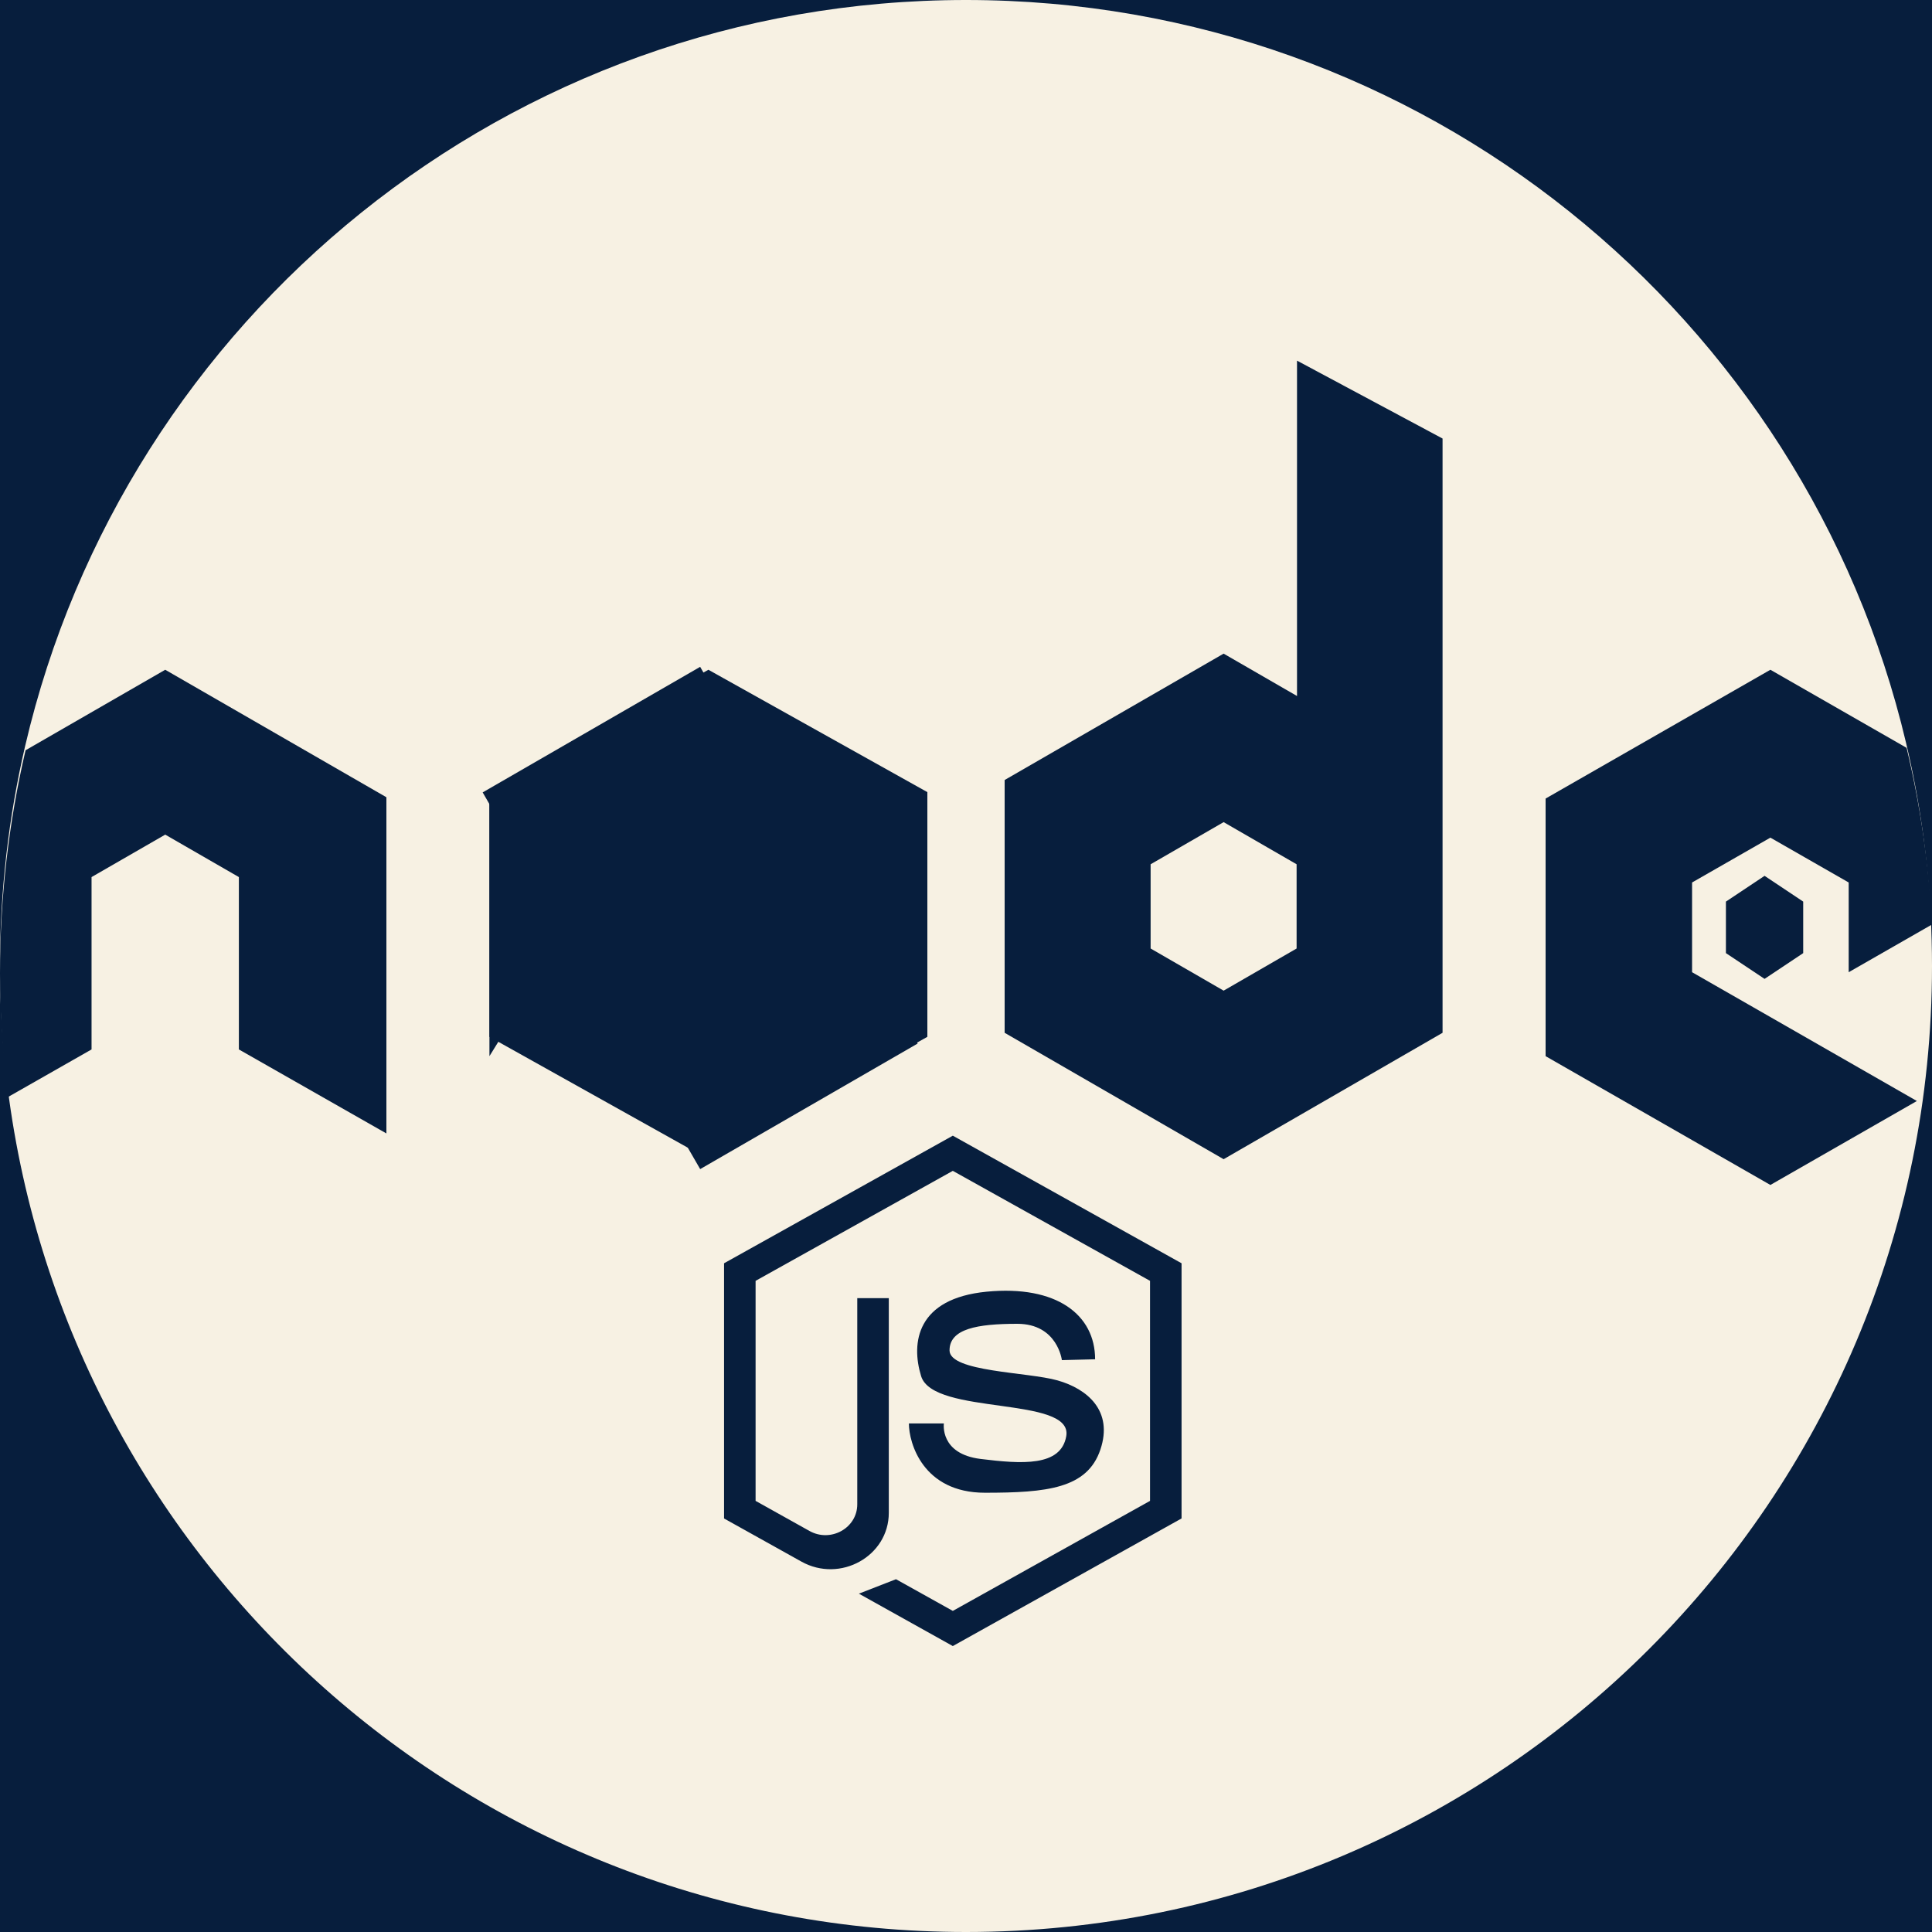
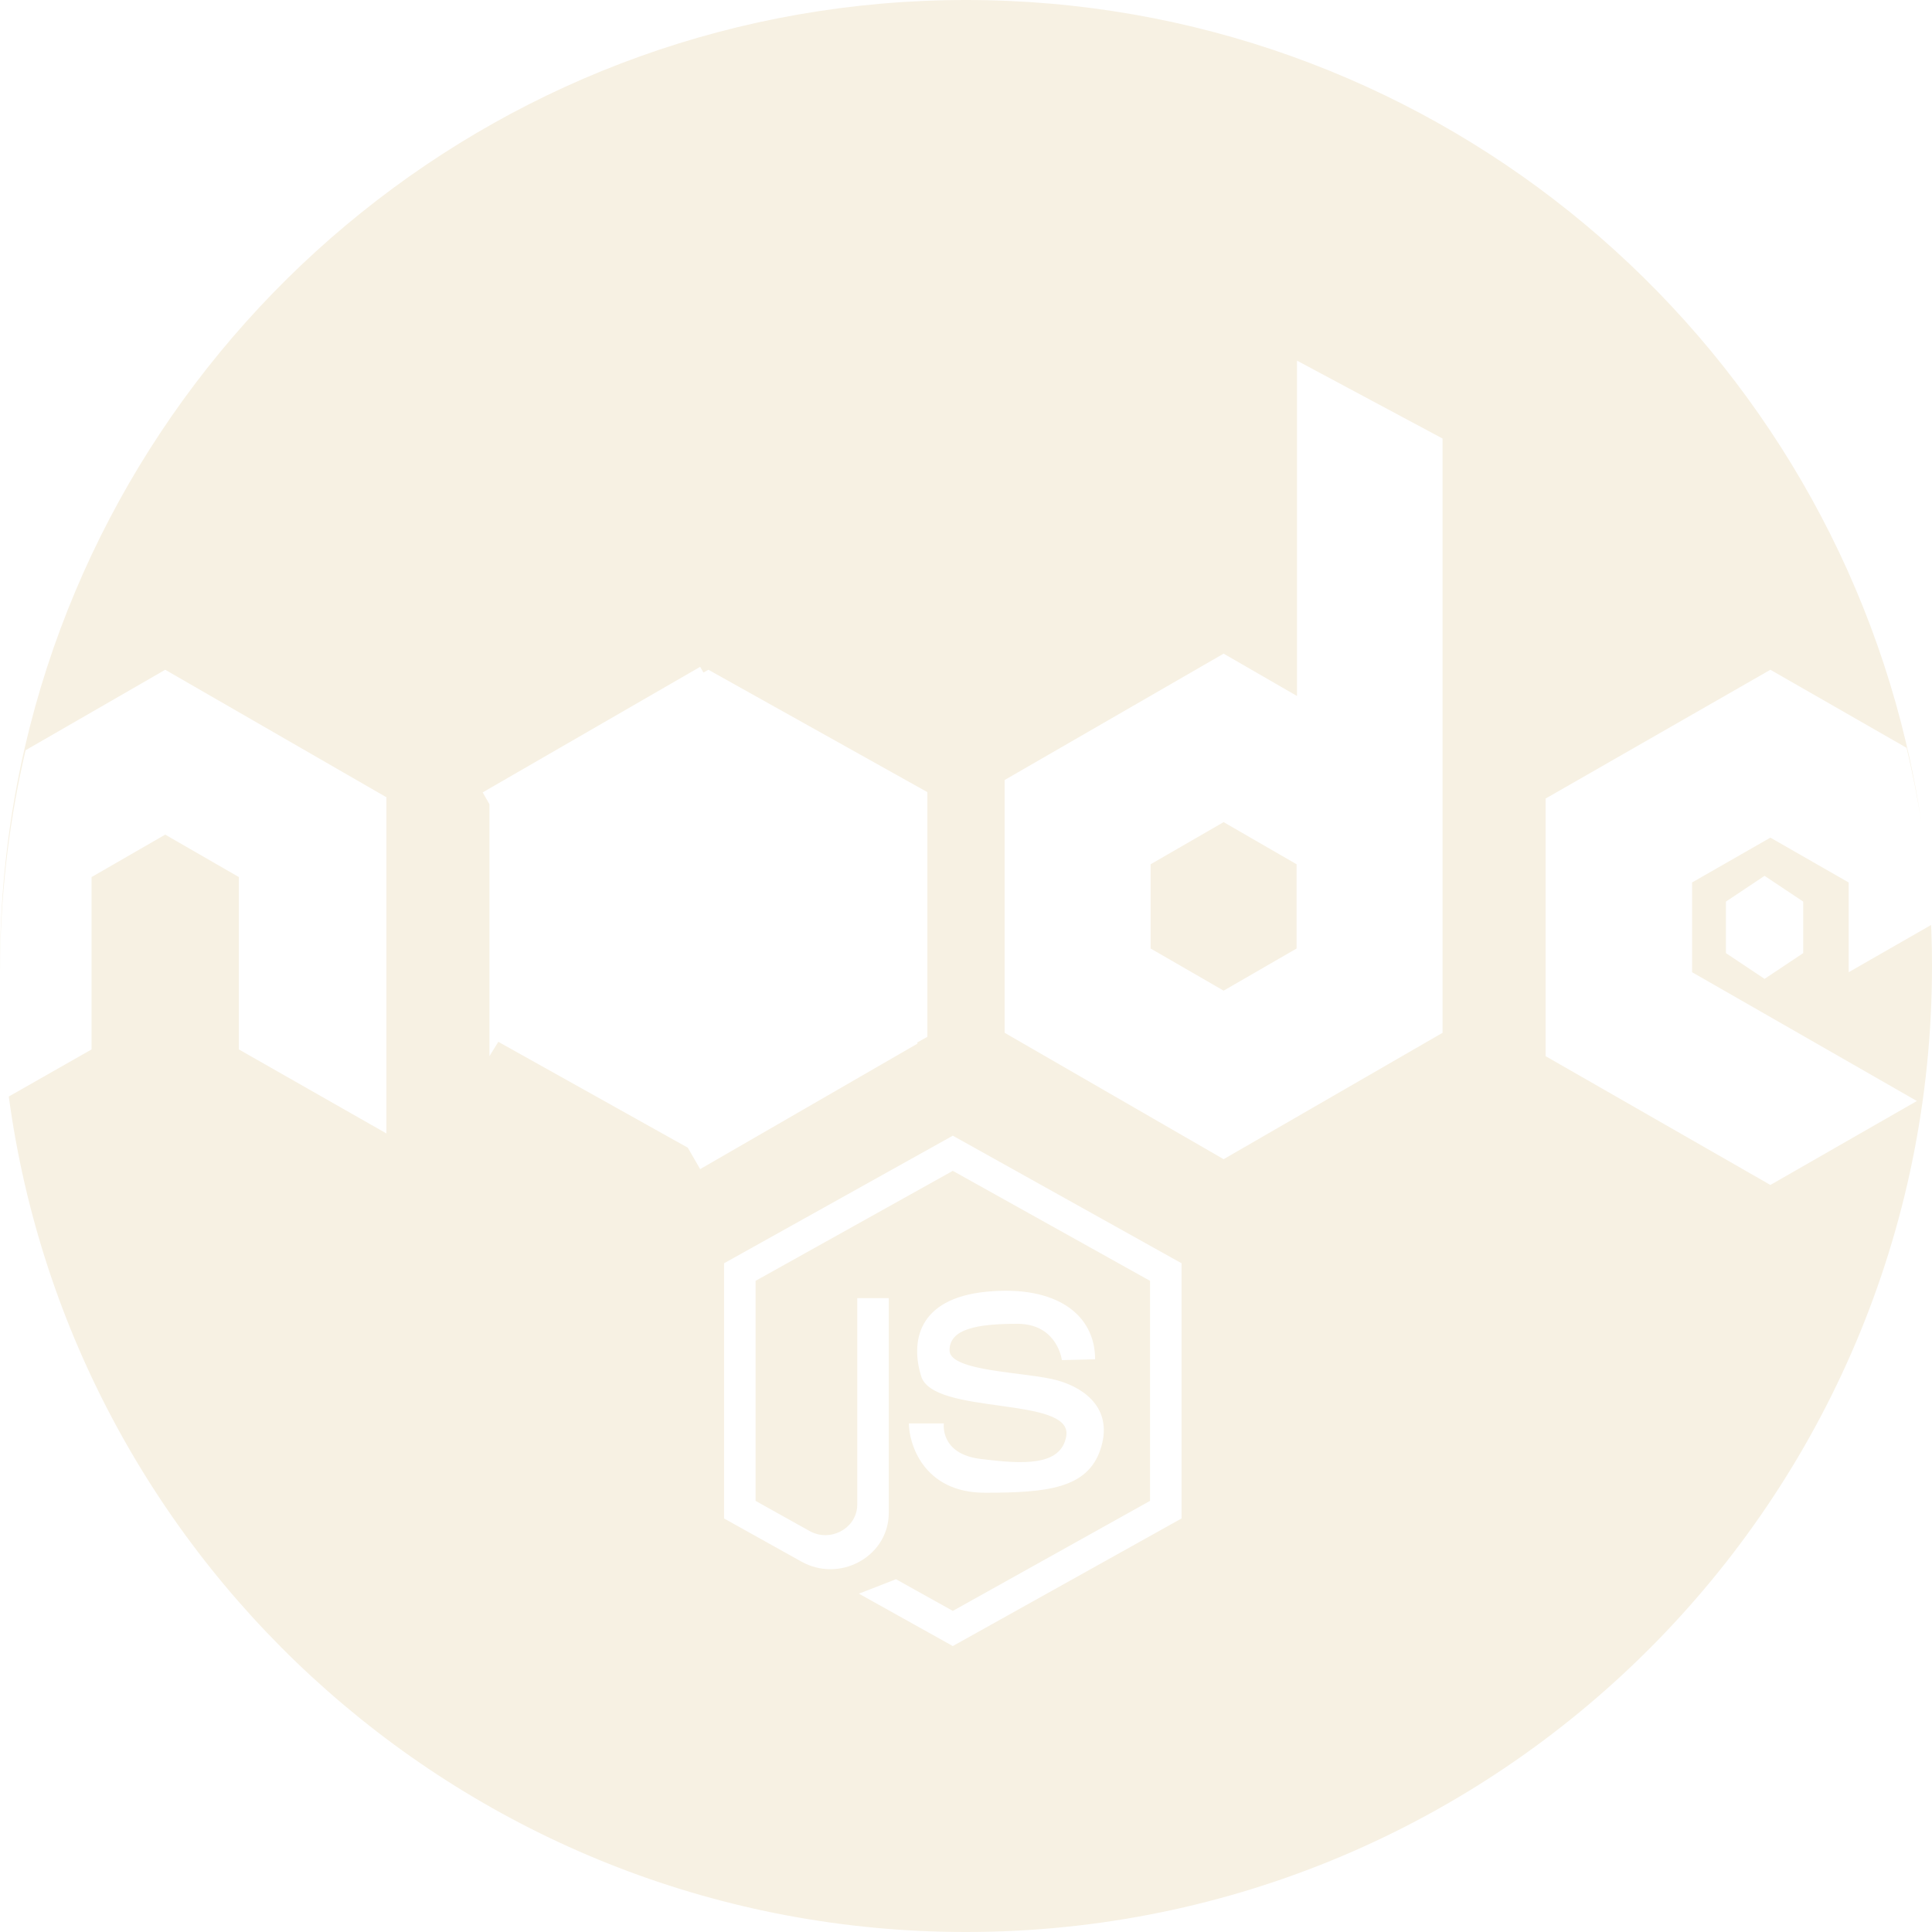
- <svg xmlns="http://www.w3.org/2000/svg" width="75px" height="75px" viewBox="0 0 75 75" version="1.1" style="background: #071E3D;">
-   <g id="nodejs" stroke="none" stroke-width="1" fill="none" fill-rule="evenodd">
-     <rect fill="#071E3D" x="0" y="0" width="75" height="75" />
-     <g fill-rule="nonzero">
-       <path d="M75,37.5 C75,58.211 58.211,75 37.5,75 C18.392,75 2.622,60.709 0.297,42.231 C0.101,40.682 0,39.103 0,37.5 C0,34.564 0.337,31.707 0.975,28.965 C4.838,12.367 19.725,0 37.5,0 C55.231,0 70.088,12.306 73.994,28.843 C74.507,31.006 74.83,33.24 74.948,35.529 C74.983,36.182 75,36.839 75,37.5 Z" id="Path" fill="#F7F1E3" />
-       <polygon id="Path" fill="#071E3D" points="36 40.25 36 30.75 27.5 26 19 30.75 19 40.25 27.5 45" />
-       <path d="M68.726,39.482 L74.413,42.741 L68.726,46 L60,41 L60,31 L68.726,26 L74.014,29.031 C74.544,31.25 74.878,33.542 75,35.889 L71.766,37.741 L71.766,34.258 L68.726,32.517 L65.686,34.258 L65.686,37.741 L68.726,39.482 Z" id="Path" fill="#071E3D" />
-       <polygon id="Path" fill="#071E3D" points="70 37 70 35 68.5 34 67 35 67 37 68.5 38" />
-       <path d="M15,30.949 L15,44 L9.273,40.739 L9.273,34.048 L6.414,32.4 L3.554,34.048 L3.554,40.739 L0.302,42.591 C0.103,41.018 0,39.415 0,37.788 C0,34.808 0.343,31.907 0.992,29.125 L6.414,26 L15,30.949 Z" id="Path" fill="#071E3D" />
-       <polygon id="Rectangle" fill="#071E3D" transform="translate(27.18012, 35.63577) rotate(59.99927) translate(-27.18012, -35.63577) " points="18.737 30.761 35.623 30.761 35.623 40.51 18.737 40.51" />
-       <polygon id="Path" fill="#071E3D" points="19 41 22 36.151 19 31" />
-       <polygon id="Path" fill="#071E3D" points="32.333 36 35 31 27 26" />
-       <path d="M50.35,14 L50.35,27.019 L47.501,25.374 L39,30.28 L39,40.093 L47.501,45 L56,40.093 L56,17.024 L50.35,14 Z M50.334,36.821 L47.501,38.457 L44.667,36.821 L44.667,33.551 L47.501,31.915 L50.334,33.551 L50.334,36.821 Z" id="Shape" fill="#071E3D" />
-       <g id="Group" transform="translate(28, 44)" fill="#071E3D">
-         <path d="M13.222,8.8 C13.222,8.8 13.053,7.39 11.492,7.39 C9.93,7.39 8.861,7.586 8.861,8.422 C8.861,9.259 11.899,9.259 13.053,9.587 C14.207,9.914 15.225,10.767 14.716,12.275 C14.207,13.784 12.645,13.948 10.236,13.948 C7.826,13.948 7.283,12.013 7.283,11.259 L8.641,11.259 C8.641,11.259 8.471,12.439 10.066,12.636 C11.661,12.833 13.186,12.943 13.392,11.751 C13.663,10.177 8.233,10.964 7.758,9.423 C7.357,8.12 7.588,6.406 10.303,6.143 C13.018,5.881 14.512,7.039 14.512,8.767 L13.222,8.8 Z" id="Path" />
-         <path d="M0.108,14.947 L3.11,16.621 C4.618,17.462 6.503,16.41 6.503,14.728 L6.503,11.794 L6.503,6.395 L5.279,6.395 L5.279,14.399 C5.279,15.318 4.25,15.892 3.426,15.433 L1.332,14.264 L1.332,5.722 L8.988,1.452 L16.644,5.722 L16.644,14.264 L8.988,18.535 L6.782,17.305 L5.342,17.866 L8.988,19.9 L17.868,14.946 L17.868,5.04 L8.988,0.087 L0.108,5.04 L0.108,14.947 L0.108,14.947 Z" id="Path" />
-       </g>
+ <svg xmlns="http://www.w3.org/2000/svg" width="75px" height="75px" viewBox="0 0 75 75" version="1.1">
+   <g id="Symbols" stroke="none" stroke-width="1" fill="none" fill-rule="evenodd">
+     <g id="nodejs" fill="#F7F1E3" fill-rule="nonzero">
+       <path d="M37.5,0 C55.231,0 70.088,12.306 73.994,28.843 C74.176,29.607 74.333,30.38 74.466,31.161 L74.586,31.914 L74.467,31.209 C74.381,30.72 74.284,30.235 74.179,29.752 L74.014,29.031 L68.726,26 L60,31 L60,41 L68.726,46 L74.413,42.741 L68.726,39.482 L65.686,37.741 L65.686,34.258 L68.726,32.517 L71.766,34.258 L71.766,37.741 L74.964,35.908 L74.977,36.183 C74.993,36.62 75,37.059 75,37.5 C75,58.211 58.211,75 37.5,75 C18.508,75 2.814,60.882 0.341,42.567 L3.554,40.739 L3.554,34.048 L6.414,32.4 L9.273,34.048 L9.273,40.739 L15,44 L15,30.949 L6.414,26 L0.992,29.125 C0.397,31.676 0.059,34.326 0.007,37.045 L0,37.74 L0,37.5 C0,34.564 0.337,31.707 0.975,28.965 C4.838,12.367 19.725,0 37.5,0 Z M36.988,44.087 L28.108,49.04 L28.108,58.947 L31.11,60.621 L31.252,60.694 C32.734,61.395 34.502,60.358 34.502,58.728 L34.502,58.728 L34.502,50.395 L33.279,50.395 L33.279,58.399 L33.274,58.517 C33.19,59.366 32.214,59.872 31.426,59.433 L31.426,59.433 L29.332,58.264 L29.332,49.722 L36.988,45.452 L44.644,49.722 L44.644,58.264 L36.988,62.535 L34.782,61.305 L33.342,61.866 L36.988,63.9 L45.868,58.946 L45.868,49.04 L36.988,44.087 Z M42.512,52.767 C42.512,51.039 41.019,49.881 38.303,50.143 C35.588,50.406 35.357,52.12 35.758,53.423 C36.233,54.964 41.663,54.177 41.392,55.751 C41.186,56.943 39.661,56.833 38.066,56.636 C36.471,56.439 36.641,55.259 36.641,55.259 L36.641,55.259 L35.283,55.259 C35.283,56.013 35.826,57.948 38.236,57.948 C40.645,57.948 42.207,57.784 42.716,56.275 C43.225,54.767 42.207,53.914 41.053,53.587 C39.899,53.259 36.861,53.259 36.861,52.422 C36.861,51.586 37.93,51.39 39.492,51.39 C40.922,51.39 41.184,52.574 41.218,52.772 L41.218,52.772 L41.222,52.8 Z M27.18,25.886 L18.737,30.761 L19,31.218 L19,41 L19.345,40.443 L26.7,44.553 L27.18,45.385 L35.623,40.51 L35.601,40.473 L36,40.25 L36,30.75 L27.5,26 L27.307,26.107 L27.18,25.886 Z M50.35,14 L50.35,27.019 L47.501,25.374 L39,30.28 L39,40.093 L47.501,45 L56,40.093 L56,17.024 L50.35,14 Z M47.501,31.915 L50.334,33.551 L50.334,36.821 L47.501,38.457 L44.667,36.821 L44.667,33.551 L47.501,31.915 Z M68.5,34 L67,35 L67,37 L68.5,38 L70,37 L70,35 L68.5,34 Z" id="Combined-Shape" />
    </g>
  </g>
</svg>
